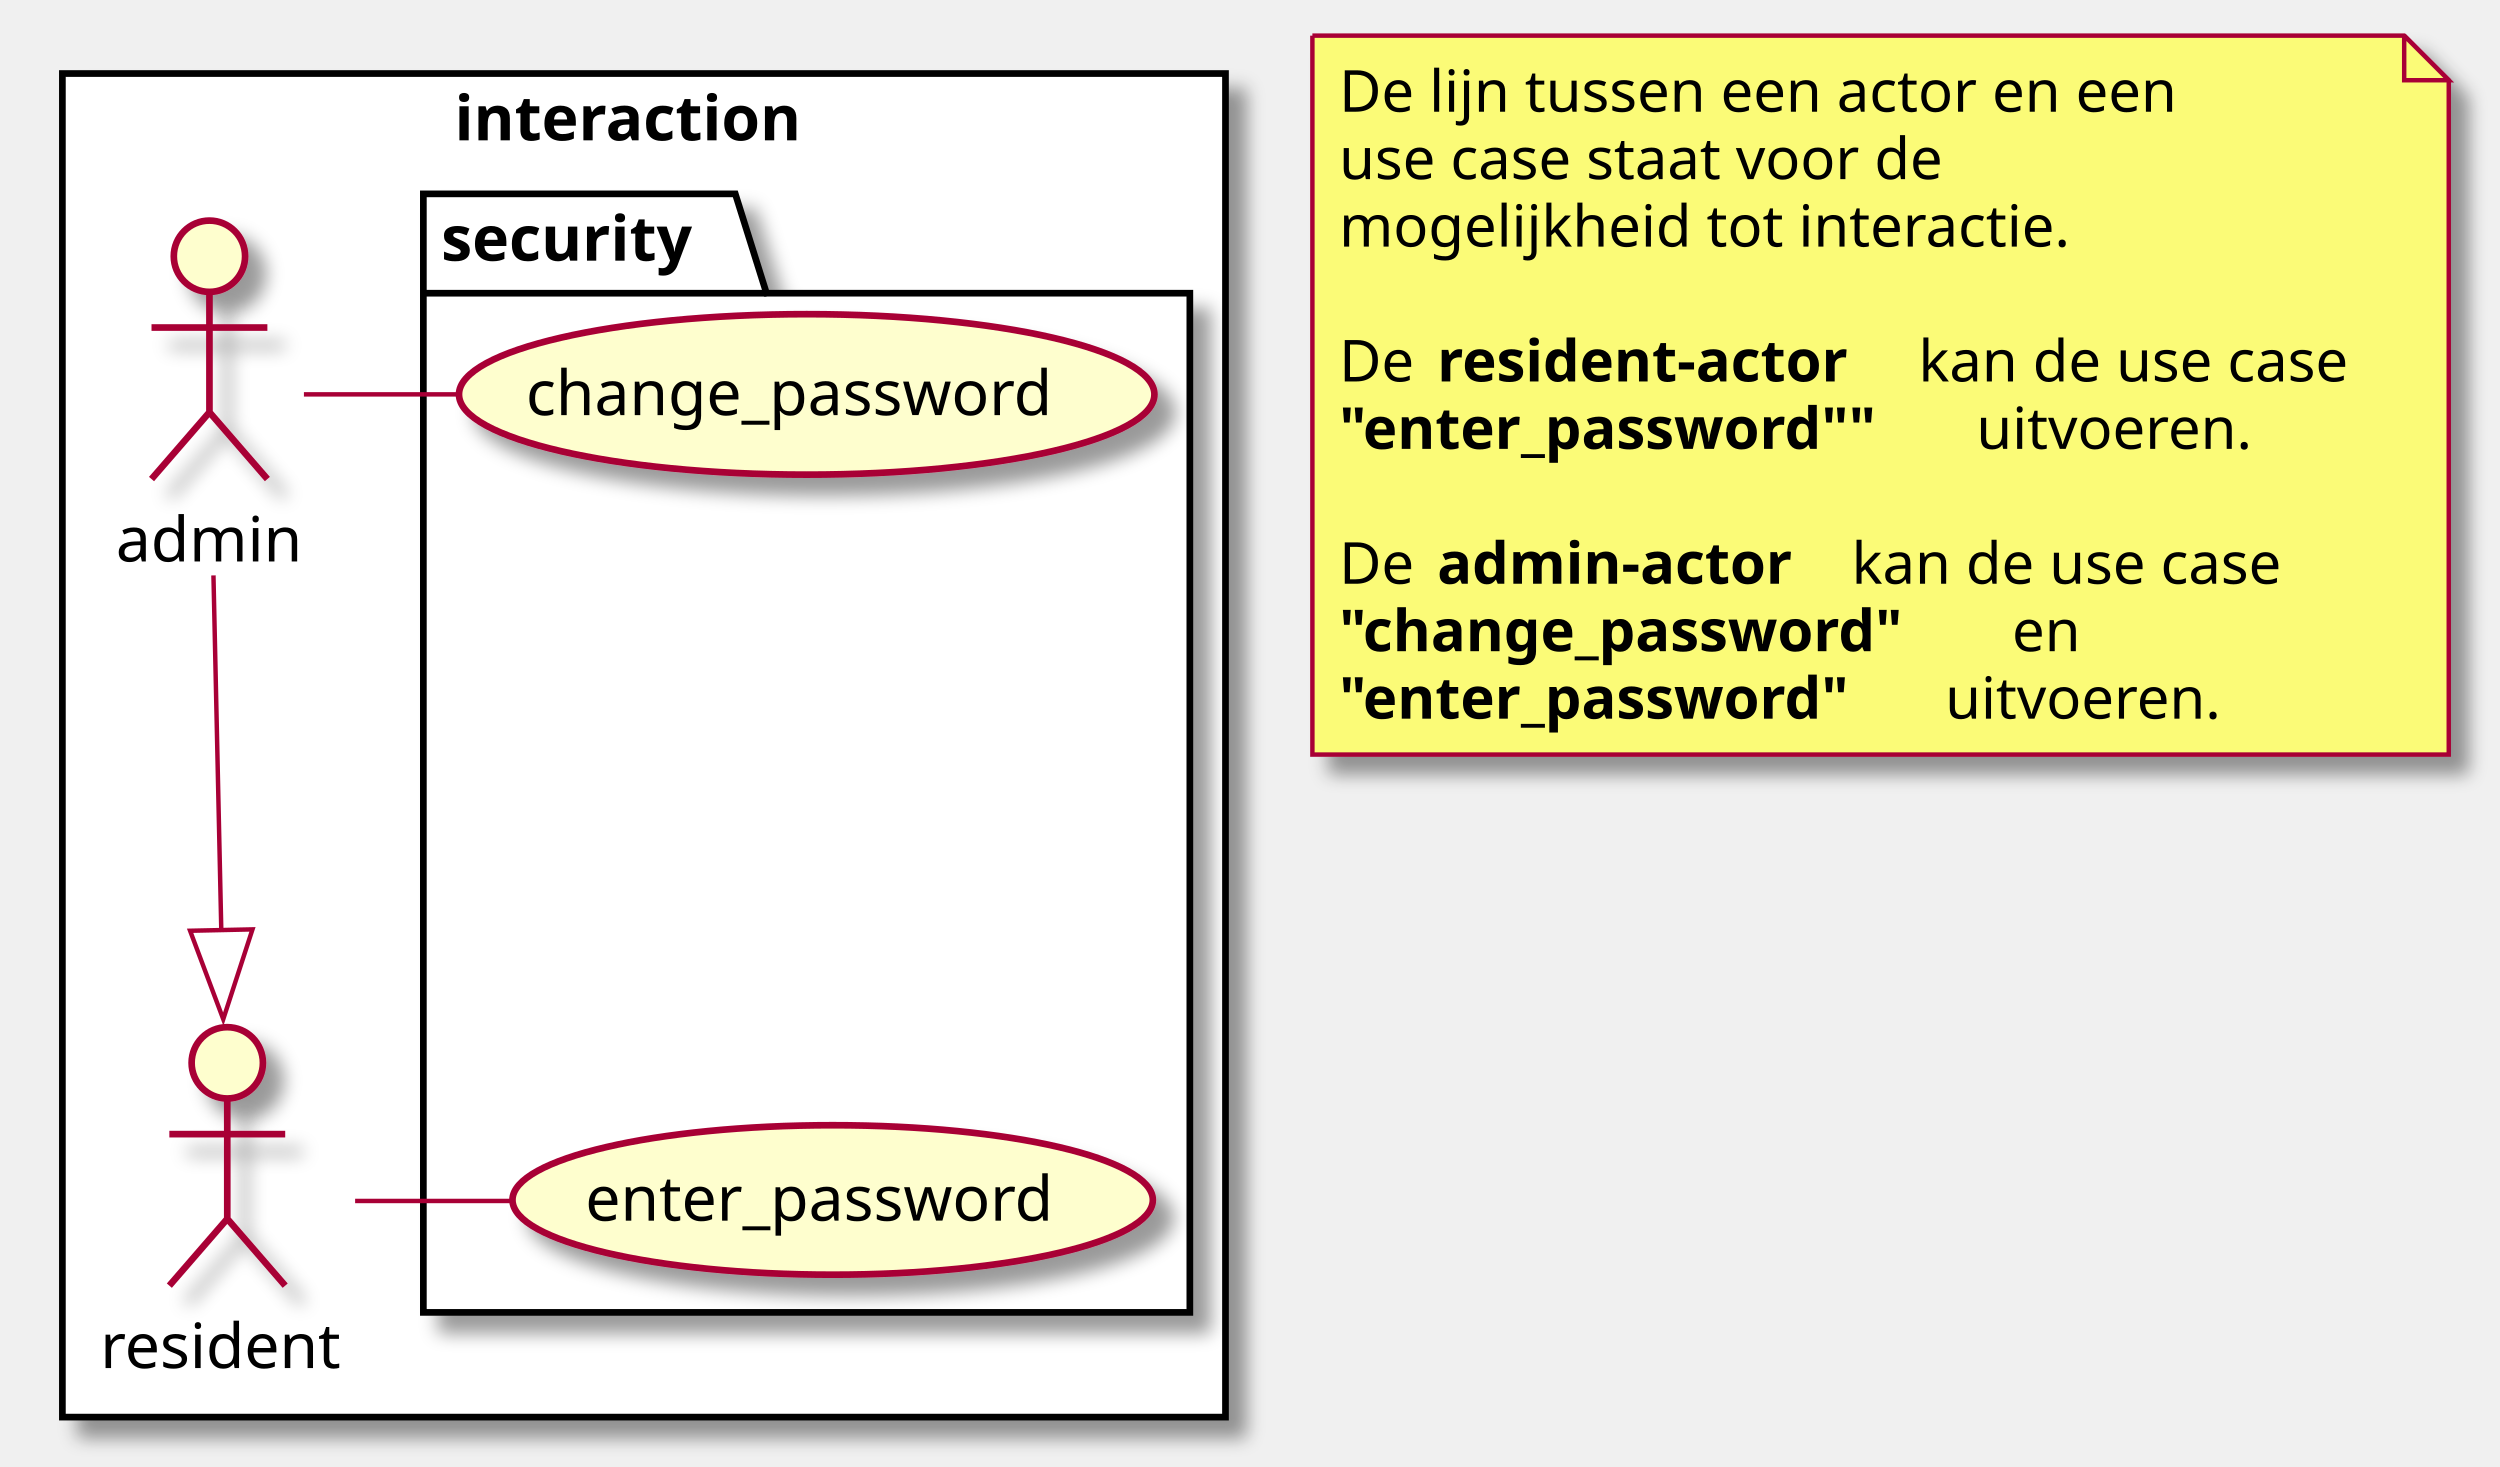
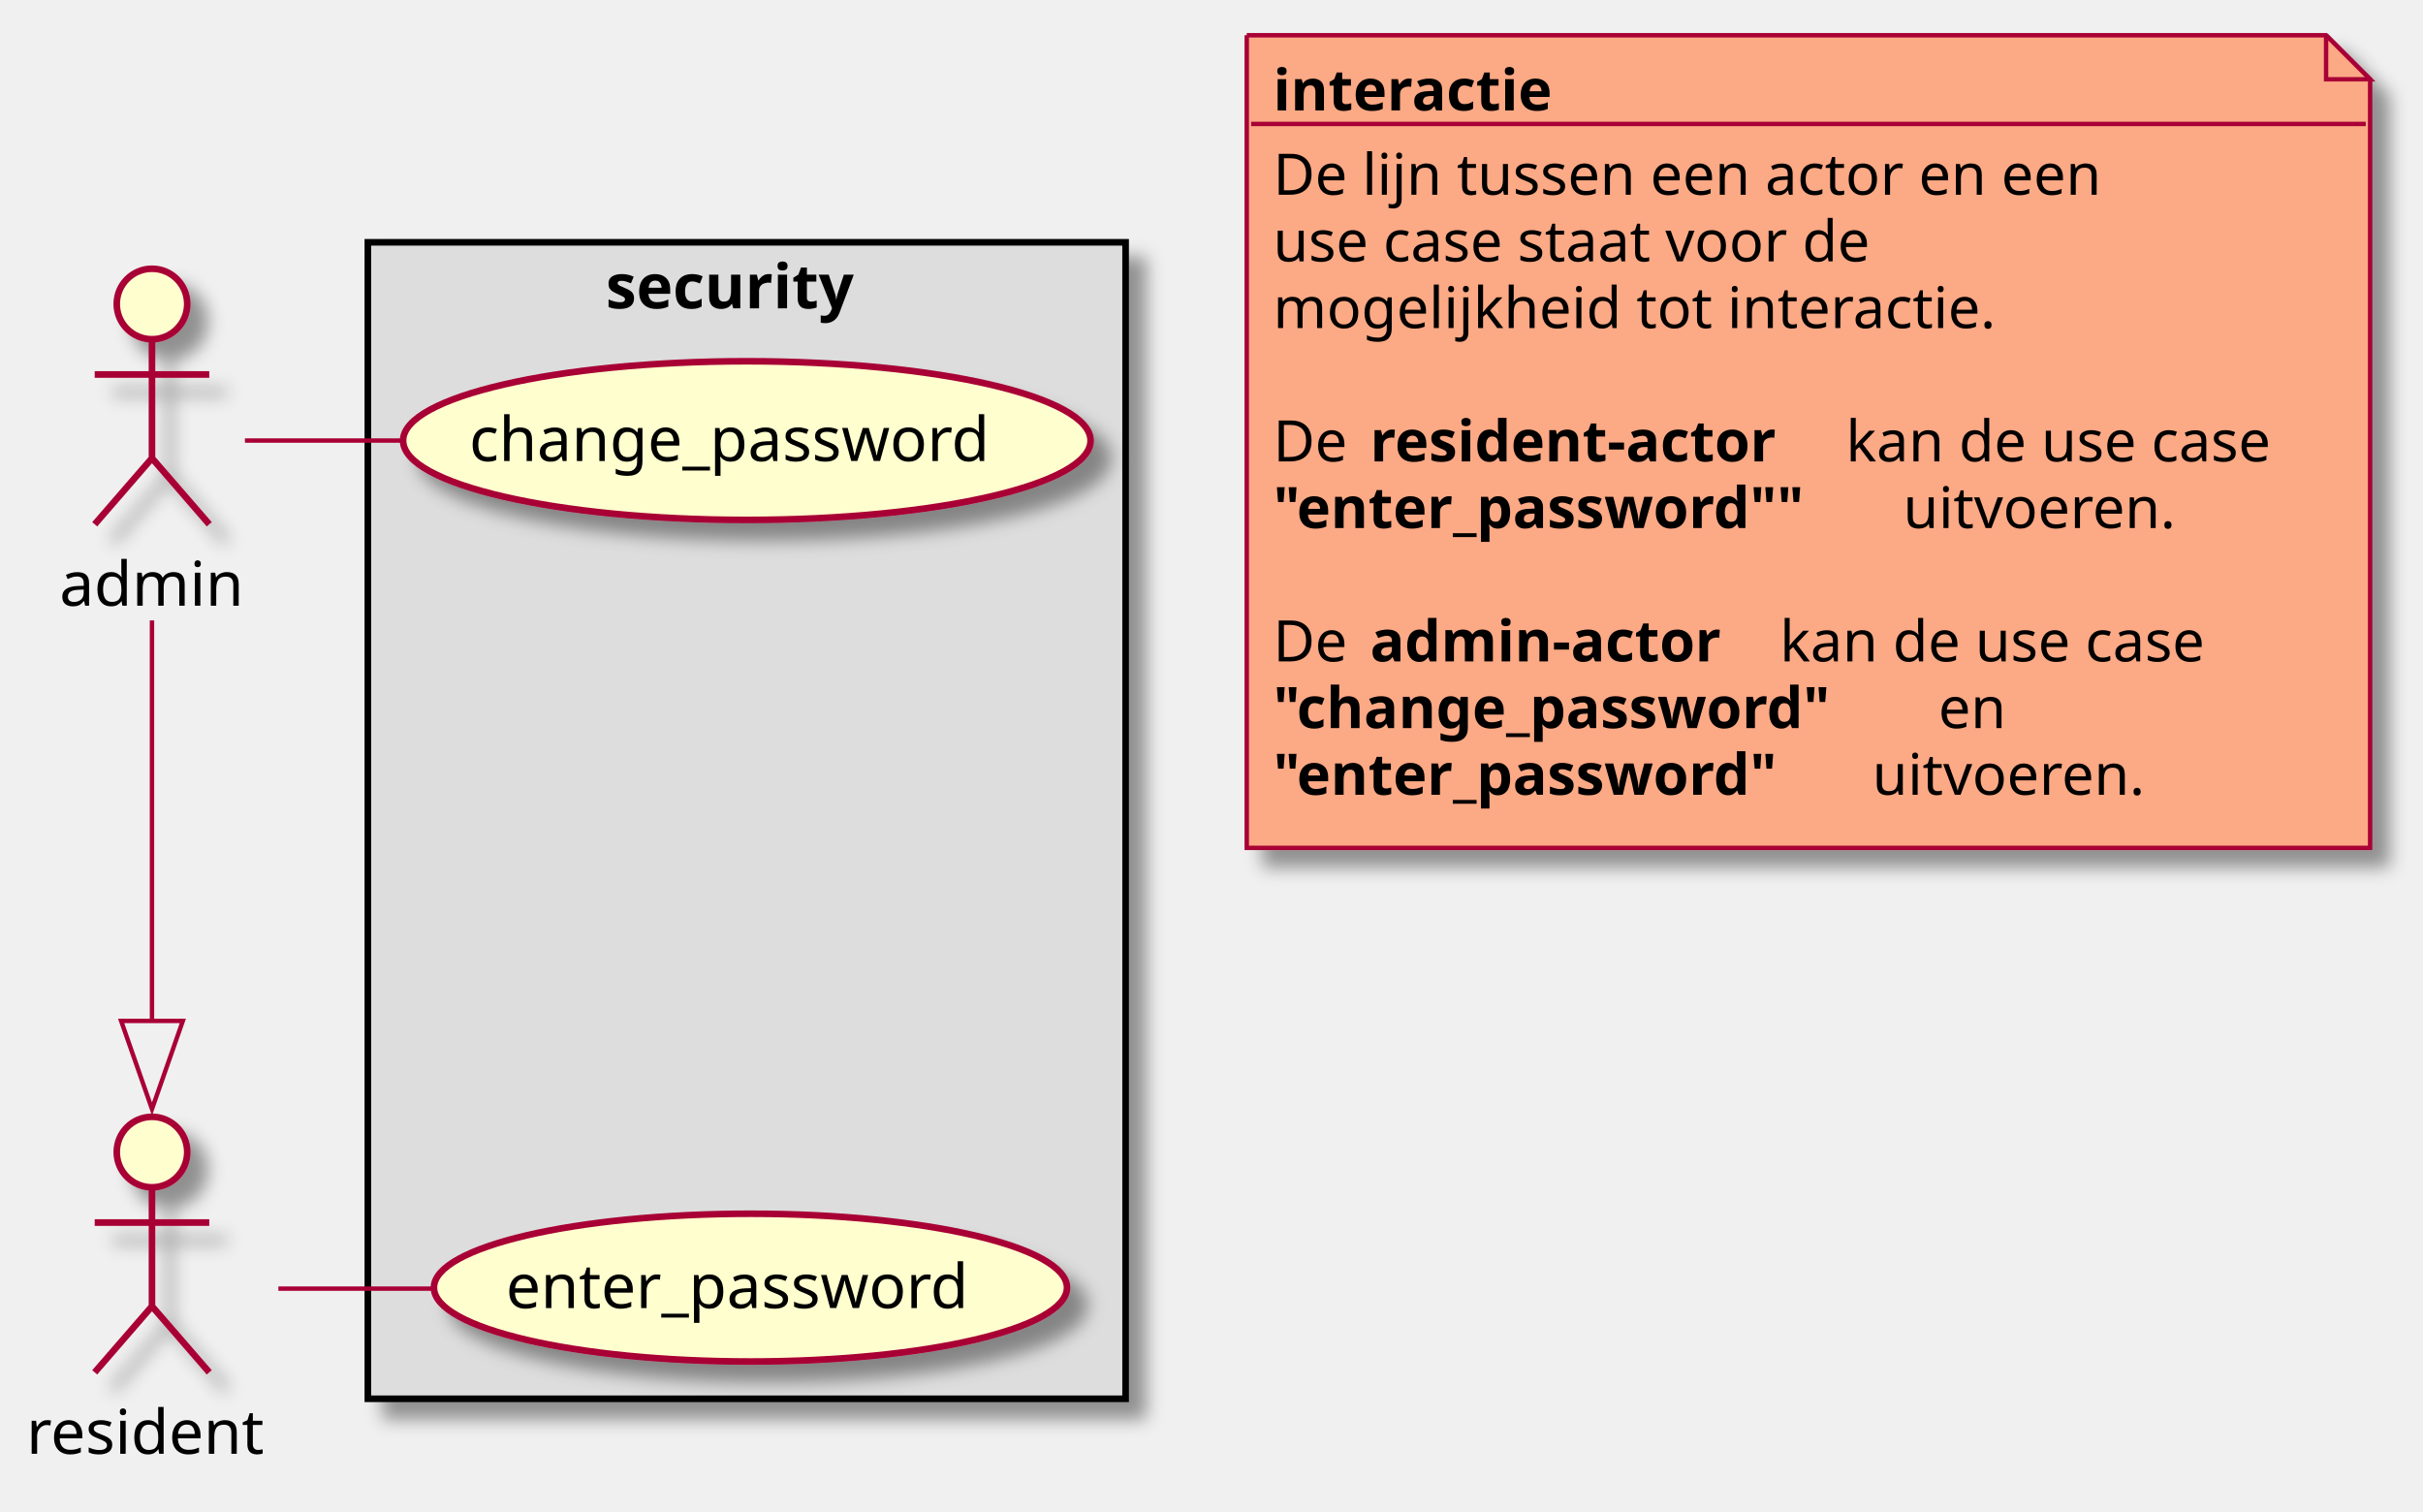
- <svg xmlns="http://www.w3.org/2000/svg" contentScriptType="application/ecmascript" contentStyleType="text/css" height="329px" preserveAspectRatio="none" style="width:561px;height:329px;" version="1.1" viewBox="0 0 561 329" width="561px" zoomAndPan="magnify">
+ <svg xmlns="http://www.w3.org/2000/svg" contentScriptType="application/ecmascript" contentStyleType="text/css" height="343px" preserveAspectRatio="none" style="width:550px;height:343px;" version="1.1" viewBox="0 0 550 343" width="550px" zoomAndPan="magnify">
  <defs>
-     <filter height="300%" id="f10p0wg5sfydvo" width="300%" x="-1" y="-1">
+     <filter height="300%" id="f6dpo6vre4hth" width="300%" x="-1" y="-1">
      <feGaussianBlur result="blurOut" stdDeviation="2.0" />
      <feColorMatrix in="blurOut" result="blurOut2" type="matrix" values="0 0 0 0 0 0 0 0 0 0 0 0 0 0 0 0 0 0 .4 0" />
      <feOffset dx="4.0" dy="4.0" in="blurOut2" result="blurOut3" />
      <feBlend in="SourceGraphic" in2="blurOut3" mode="normal" />
    </filter>
  </defs>
  <g>
-     <rect fill="#FFFFFF" filter="url(#f10p0wg5sfydvo)" height="301.5" style="stroke: #000000; stroke-width: 1.5;" width="261" x="14" y="16.5" />
-     <text fill="#000000" font-family="sans-serif" font-size="14" font-weight="bold" lengthAdjust="spacingAndGlyphs" textLength="85" x="102" y="31.495">interaction</text>
-     <polygon fill="#FFFFFF" filter="url(#f10p0wg5sfydvo)" points="95,43.5,165,43.5,172,65.797,267,65.797,267,294.5,95,294.5,95,43.5" style="stroke: #000000; stroke-width: 1.5;" />
-     <line style="stroke: #000000; stroke-width: 1.5;" x1="95" x2="172" y1="65.797" y2="65.797" />
-     <text fill="#000000" font-family="sans-serif" font-size="14" font-weight="bold" lengthAdjust="spacingAndGlyphs" textLength="64" x="99" y="58.495">security</text>
-     <ellipse cx="47" cy="57.5" fill="#FEFECE" filter="url(#f10p0wg5sfydvo)" rx="8" ry="8" style="stroke: #A80036; stroke-width: 1.5;" />
-     <path d="M47,65.5 L47,92.5 M34,73.5 L60,73.5 M47,92.5 L34,107.5 M47,92.5 L60,107.5 " fill="none" filter="url(#f10p0wg5sfydvo)" style="stroke: #A80036; stroke-width: 1.5;" />
-     <text fill="#000000" font-family="sans-serif" font-size="14" lengthAdjust="spacingAndGlyphs" textLength="42" x="26" y="125.995">admin</text>
-     <ellipse cx="51" cy="238.5" fill="#FEFECE" filter="url(#f10p0wg5sfydvo)" rx="8" ry="8" style="stroke: #A80036; stroke-width: 1.5;" />
-     <path d="M51,246.5 L51,273.5 M38,254.5 L64,254.5 M51,273.5 L38,288.5 M51,273.5 L64,288.5 " fill="none" filter="url(#f10p0wg5sfydvo)" style="stroke: #A80036; stroke-width: 1.5;" />
-     <text fill="#000000" font-family="sans-serif" font-size="14" lengthAdjust="spacingAndGlyphs" textLength="57" x="22.5" y="306.995">resident</text>
-     <ellipse cx="186.849" cy="269.27" fill="#FEFECE" filter="url(#f10p0wg5sfydvo)" rx="71.849" ry="16.77" style="stroke: #A80036; stroke-width: 1.5;" />
-     <text fill="#000000" font-family="sans-serif" font-size="14" lengthAdjust="spacingAndGlyphs" textLength="111" x="131.349" y="273.918">enter_password</text>
-     <ellipse cx="181.026" cy="88.505" fill="#FEFECE" filter="url(#f10p0wg5sfydvo)" rx="78.026" ry="18.005" style="stroke: #A80036; stroke-width: 1.5;" />
-     <text fill="#000000" font-family="sans-serif" font-size="14" lengthAdjust="spacingAndGlyphs" textLength="126" x="118.026" y="93.154">change_password</text>
-     <path d="M294.5,8 L294.5,169.328 L549.5,169.328 L549.5,18 L539.5,8 L294.5,8 " fill="#FBFB77" filter="url(#f10p0wg5sfydvo)" style="stroke: #A80036; stroke-width: 1.0;" />
-     <path d="M539.5,8 L539.5,18 L549.5,18 L539.5,8 " fill="#FBFB77" style="stroke: #A80036; stroke-width: 1.0;" />
-     <text fill="#000000" font-family="sans-serif" font-size="13" lengthAdjust="spacingAndGlyphs" textLength="199" x="300.5" y="25.067">De lijn tussen een actor en een</text>
-     <text fill="#000000" font-family="sans-serif" font-size="13" lengthAdjust="spacingAndGlyphs" textLength="146" x="300.5" y="40.2">use case staat voor de</text>
-     <text fill="#000000" font-family="sans-serif" font-size="13" lengthAdjust="spacingAndGlyphs" textLength="170" x="300.5" y="55.333">mogelijkheid tot interactie.</text>
-     <text fill="#000000" font-family="sans-serif" font-size="13" lengthAdjust="spacingAndGlyphs" textLength="0" x="304.5" y="70.465" />
-     <text fill="#000000" font-family="sans-serif" font-size="13" lengthAdjust="spacingAndGlyphs" textLength="18" x="300.5" y="85.598">De</text>
-     <text fill="#000000" font-family="sans-serif" font-size="13" font-weight="bold" lengthAdjust="spacingAndGlyphs" textLength="104" x="322.5" y="85.598">resident-actor</text>
-     <text fill="#000000" font-family="sans-serif" font-size="13" lengthAdjust="spacingAndGlyphs" textLength="104" x="430.5" y="85.598">kan de use case</text>
-     <text fill="#000000" font-family="sans-serif" font-size="13" font-weight="bold" lengthAdjust="spacingAndGlyphs" textLength="139" x="300.5" y="100.731">"enter_password""</text>
-     <text fill="#000000" font-family="sans-serif" font-size="13" lengthAdjust="spacingAndGlyphs" textLength="64" x="443.5" y="100.731">uitvoeren.</text>
-     <text fill="#000000" font-family="sans-serif" font-size="13" lengthAdjust="spacingAndGlyphs" textLength="0" x="304.5" y="115.864" />
-     <text fill="#000000" font-family="sans-serif" font-size="13" lengthAdjust="spacingAndGlyphs" textLength="18" x="300.5" y="130.997">De</text>
-     <text fill="#000000" font-family="sans-serif" font-size="13" font-weight="bold" lengthAdjust="spacingAndGlyphs" textLength="89" x="322.5" y="130.997">admin-actor</text>
-     <text fill="#000000" font-family="sans-serif" font-size="13" lengthAdjust="spacingAndGlyphs" textLength="104" x="415.5" y="130.997">kan de use case</text>
-     <text fill="#000000" font-family="sans-serif" font-size="13" font-weight="bold" lengthAdjust="spacingAndGlyphs" textLength="147" x="300.5" y="146.129">"change_password"</text>
-     <text fill="#000000" font-family="sans-serif" font-size="13" lengthAdjust="spacingAndGlyphs" textLength="16" x="451.5" y="146.129">en</text>
-     <text fill="#000000" font-family="sans-serif" font-size="13" font-weight="bold" lengthAdjust="spacingAndGlyphs" textLength="132" x="300.5" y="161.262">"enter_password"</text>
-     <text fill="#000000" font-family="sans-serif" font-size="13" lengthAdjust="spacingAndGlyphs" textLength="64" x="436.5" y="161.262">uitvoeren.</text>
-     <path d="M68.199,88.5 C79.656,88.5 91.112,88.5 102.568,88.5 " fill="none" id="a1-uc2" style="stroke: #A80036; stroke-width: 1.0;" />
-     <path d="M79.688,269.5 C91.425,269.5 103.162,269.5 114.899,269.5 " fill="none" id="a2-uc1" style="stroke: #A80036; stroke-width: 1.0;" />
-     <path d="M47.898,129.12 C48.416,152.559 49.077,182.49 49.656,208.688 " fill="none" id="a1-&gt;a2" style="stroke: #A80036; stroke-width: 1.0;" />
-     <polygon fill="none" points="56.655,208.553,50.098,228.703,42.658,208.863,56.655,208.553" style="stroke: #A80036; stroke-width: 1.0;" />
+     <rect fill="#DDDDDD" filter="url(#f6dpo6vre4hth)" height="262.5" style="stroke: #000000; stroke-width: 1.5;" width="172" x="83.5" y="55" />
+     <text fill="#000000" font-family="sans-serif" font-size="14" font-weight="bold" lengthAdjust="spacingAndGlyphs" textLength="64" x="137.5" y="69.995">security</text>
+     <ellipse cx="170.349" cy="292.27" fill="#FEFECE" filter="url(#f6dpo6vre4hth)" rx="71.849" ry="16.77" style="stroke: #A80036; stroke-width: 1.5;" />
+     <text fill="#000000" font-family="sans-serif" font-size="14" lengthAdjust="spacingAndGlyphs" textLength="111" x="114.849" y="296.918">enter_password</text>
+     <ellipse cx="169.526" cy="100.005" fill="#FEFECE" filter="url(#f6dpo6vre4hth)" rx="78.026" ry="18.005" style="stroke: #A80036; stroke-width: 1.5;" />
+     <text fill="#000000" font-family="sans-serif" font-size="14" lengthAdjust="spacingAndGlyphs" textLength="126" x="106.526" y="104.654">change_password</text>
+     <ellipse cx="34.5" cy="69" fill="#FEFECE" filter="url(#f6dpo6vre4hth)" rx="8" ry="8" style="stroke: #A80036; stroke-width: 1.5;" />
+     <path d="M34.5,77 L34.5,104 M21.5,85 L47.5,85 M34.5,104 L21.5,119 M34.5,104 L47.5,119 " fill="none" filter="url(#f6dpo6vre4hth)" style="stroke: #A80036; stroke-width: 1.5;" />
+     <text fill="#000000" font-family="sans-serif" font-size="14" lengthAdjust="spacingAndGlyphs" textLength="42" x="13.5" y="137.495">admin</text>
+     <ellipse cx="34.5" cy="261.5" fill="#FEFECE" filter="url(#f6dpo6vre4hth)" rx="8" ry="8" style="stroke: #A80036; stroke-width: 1.5;" />
+     <path d="M34.5,269.5 L34.5,296.5 M21.5,277.5 L47.5,277.5 M34.5,296.5 L21.5,311.5 M34.5,296.5 L47.5,311.5 " fill="none" filter="url(#f6dpo6vre4hth)" style="stroke: #A80036; stroke-width: 1.5;" />
+     <text fill="#000000" font-family="sans-serif" font-size="14" lengthAdjust="spacingAndGlyphs" textLength="57" x="6" y="329.995">resident</text>
+     <path d="M283,8 L283,192.461 L538,192.461 L538,18 L528,8 L283,8 " fill="#FCA985" filter="url(#f6dpo6vre4hth)" style="stroke: #A80036; stroke-width: 1.0;" />
+     <path d="M528,8 L528,18 L538,18 L528,8 " fill="#FCA985" style="stroke: #A80036; stroke-width: 1.0;" />
+     <text fill="#000000" font-family="sans-serif" font-size="13" font-weight="bold" lengthAdjust="spacingAndGlyphs" textLength="70" x="289" y="25.067">interactie</text>
+     <line style="stroke: #A80036; stroke-width: 1.0;" x1="284" x2="537" y1="28.133" y2="28.133" />
+     <text fill="#000000" font-family="sans-serif" font-size="13" lengthAdjust="spacingAndGlyphs" textLength="199" x="289" y="44.2">De lijn tussen een actor en een</text>
+     <text fill="#000000" font-family="sans-serif" font-size="13" lengthAdjust="spacingAndGlyphs" textLength="146" x="289" y="59.333">use case staat voor de</text>
+     <text fill="#000000" font-family="sans-serif" font-size="13" lengthAdjust="spacingAndGlyphs" textLength="170" x="289" y="74.465">mogelijkheid tot interactie.</text>
+     <text fill="#000000" font-family="sans-serif" font-size="13" lengthAdjust="spacingAndGlyphs" textLength="0" x="293" y="89.598" />
+     <text fill="#000000" font-family="sans-serif" font-size="13" lengthAdjust="spacingAndGlyphs" textLength="18" x="289" y="104.731">De</text>
+     <text fill="#000000" font-family="sans-serif" font-size="13" font-weight="bold" lengthAdjust="spacingAndGlyphs" textLength="104" x="311" y="104.731">resident-actor</text>
+     <text fill="#000000" font-family="sans-serif" font-size="13" lengthAdjust="spacingAndGlyphs" textLength="104" x="419" y="104.731">kan de use case</text>
+     <text fill="#000000" font-family="sans-serif" font-size="13" font-weight="bold" lengthAdjust="spacingAndGlyphs" textLength="139" x="289" y="119.864">"enter_password""</text>
+     <text fill="#000000" font-family="sans-serif" font-size="13" lengthAdjust="spacingAndGlyphs" textLength="64" x="432" y="119.864">uitvoeren.</text>
+     <text fill="#000000" font-family="sans-serif" font-size="13" lengthAdjust="spacingAndGlyphs" textLength="0" x="293" y="134.997" />
+     <text fill="#000000" font-family="sans-serif" font-size="13" lengthAdjust="spacingAndGlyphs" textLength="18" x="289" y="150.129">De</text>
+     <text fill="#000000" font-family="sans-serif" font-size="13" font-weight="bold" lengthAdjust="spacingAndGlyphs" textLength="89" x="311" y="150.129">admin-actor</text>
+     <text fill="#000000" font-family="sans-serif" font-size="13" lengthAdjust="spacingAndGlyphs" textLength="104" x="404" y="150.129">kan de use case</text>
+     <text fill="#000000" font-family="sans-serif" font-size="13" font-weight="bold" lengthAdjust="spacingAndGlyphs" textLength="147" x="289" y="165.262">"change_password"</text>
+     <text fill="#000000" font-family="sans-serif" font-size="13" lengthAdjust="spacingAndGlyphs" textLength="16" x="440" y="165.262">en</text>
+     <text fill="#000000" font-family="sans-serif" font-size="13" font-weight="bold" lengthAdjust="spacingAndGlyphs" textLength="132" x="289" y="180.395">"enter_password"</text>
+     <text fill="#000000" font-family="sans-serif" font-size="13" lengthAdjust="spacingAndGlyphs" textLength="64" x="425" y="180.395">uitvoeren.</text>
+     <path d="M55.594,100 C67.459,100 79.324,100 91.189,100 " fill="none" id="a1-uc2" style="stroke: #A80036; stroke-width: 1.0;" />
+     <path d="M63.188,292.5 C74.925,292.5 86.662,292.5 98.399,292.5 " fill="none" id="a2-uc1" style="stroke: #A80036; stroke-width: 1.0;" />
+     <path d="M34.5,140.824 C34.5,167.112 34.5,201.767 34.5,231.314 " fill="none" id="a1-&gt;a2" style="stroke: #A80036; stroke-width: 1.0;" />
+     <polygon fill="none" points="41.5,231.735,34.5,251.734,27.5,231.734,41.5,231.735" style="stroke: #A80036; stroke-width: 1.0;" />
  </g>
</svg>
